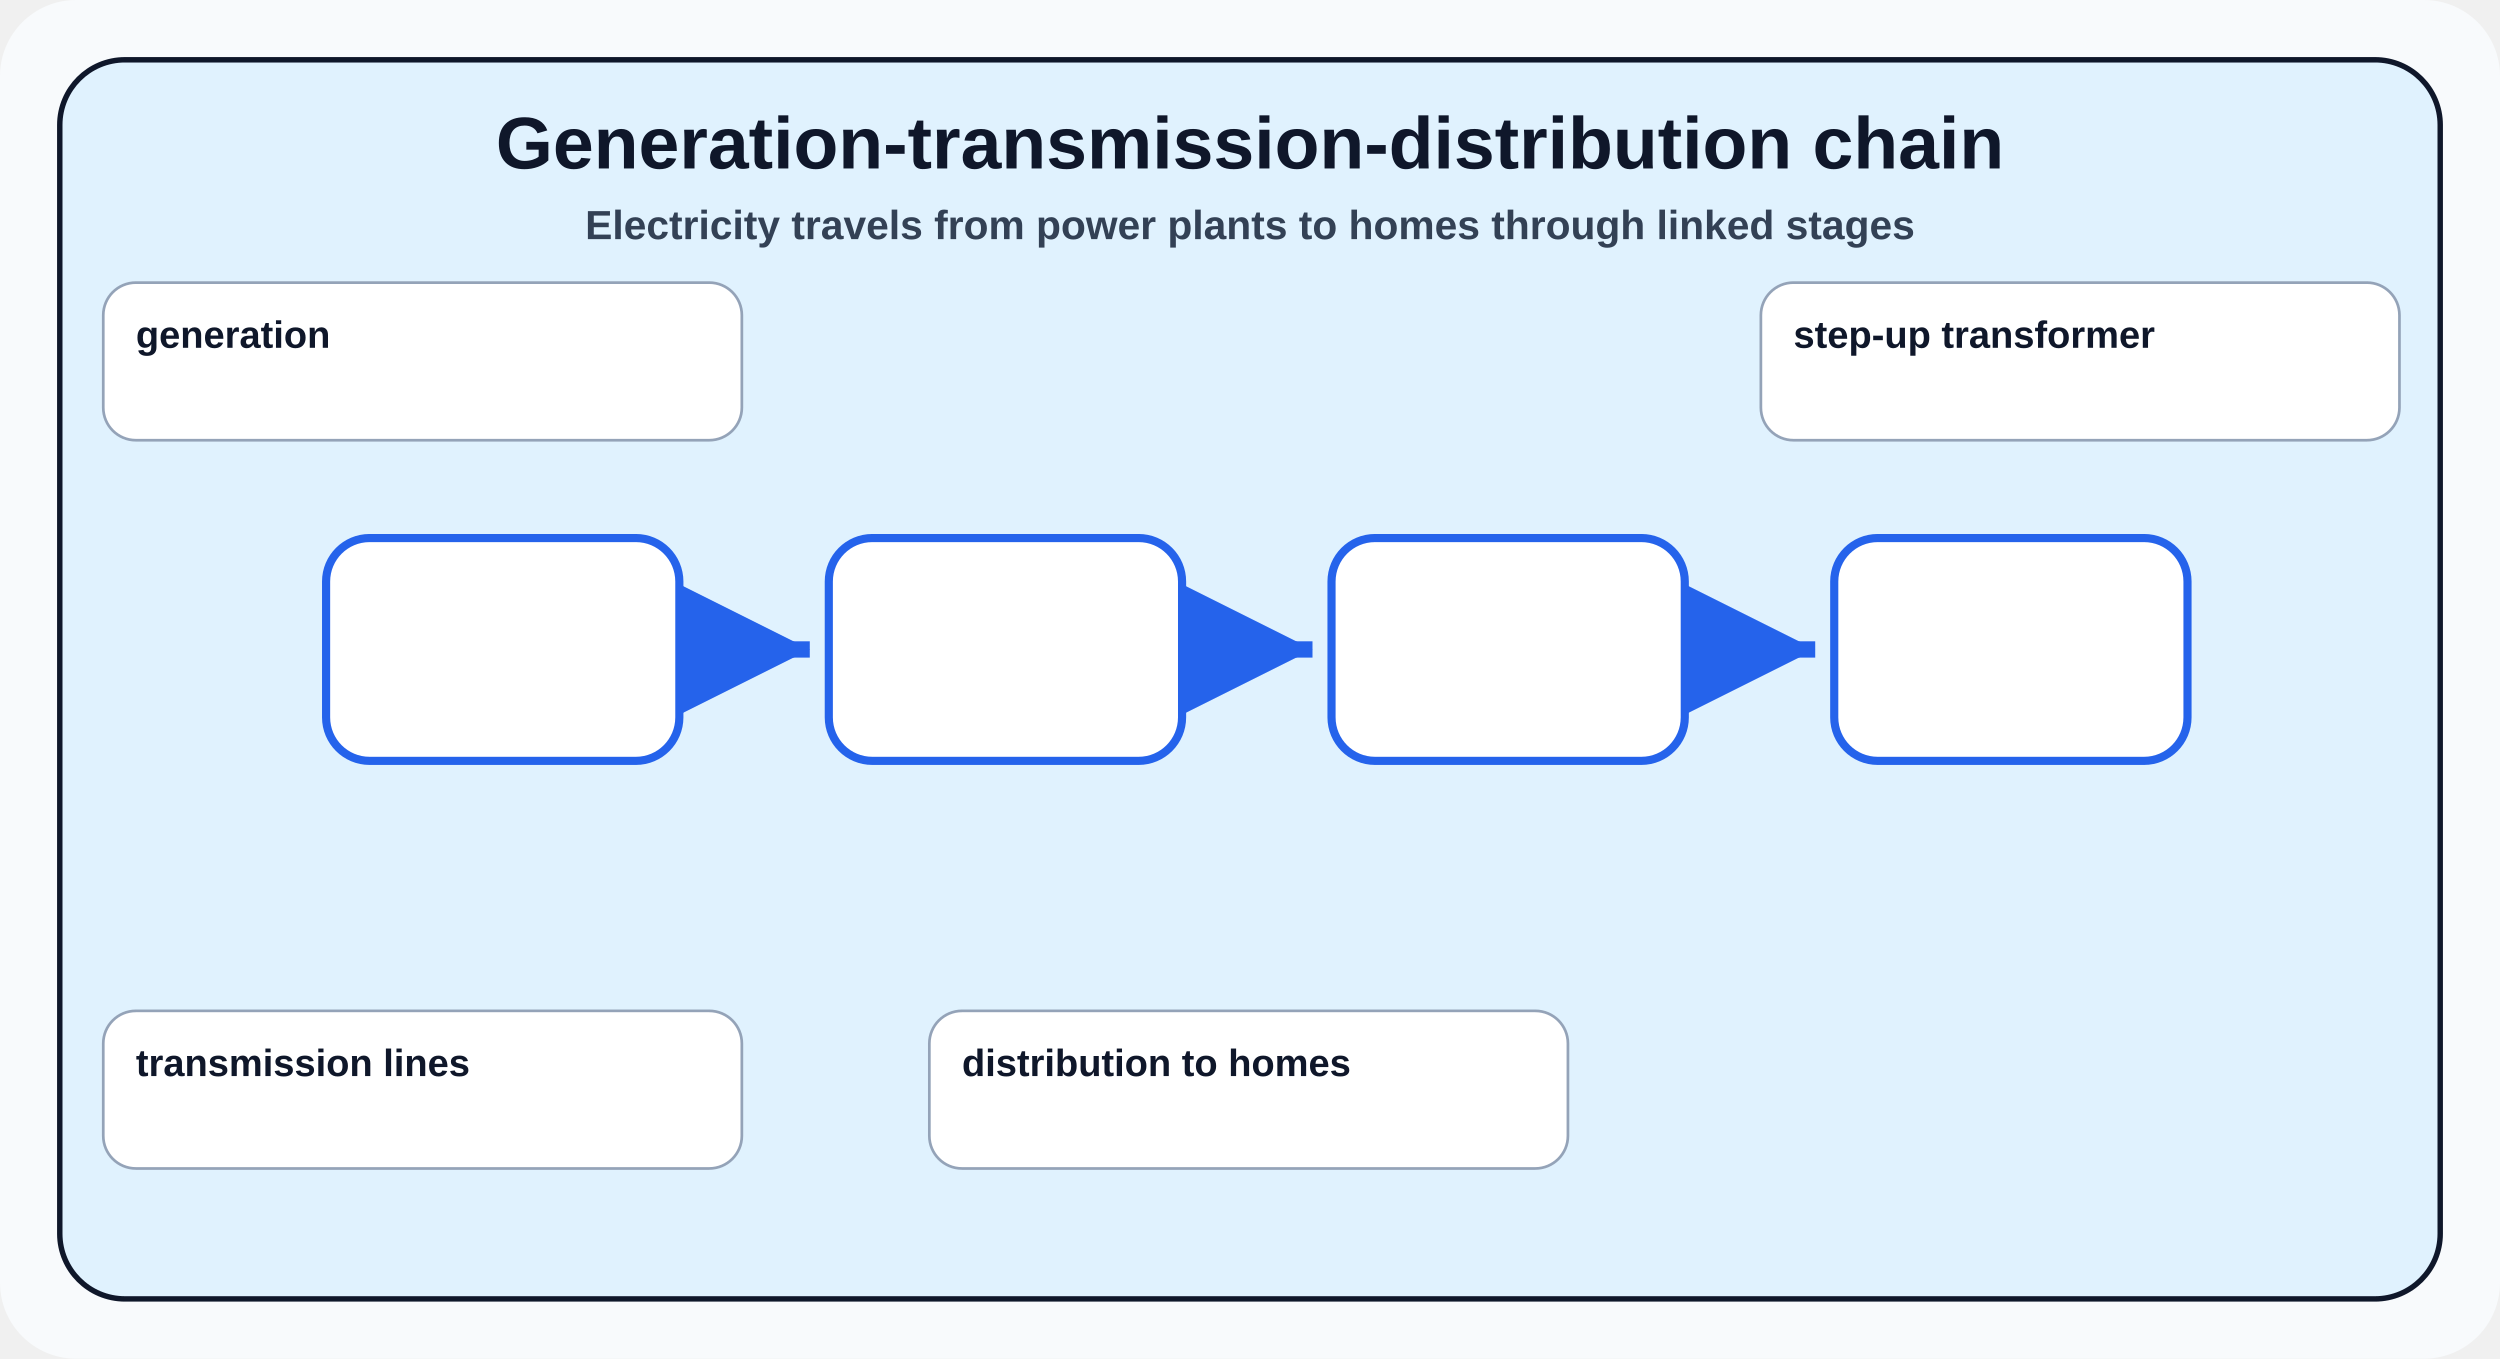
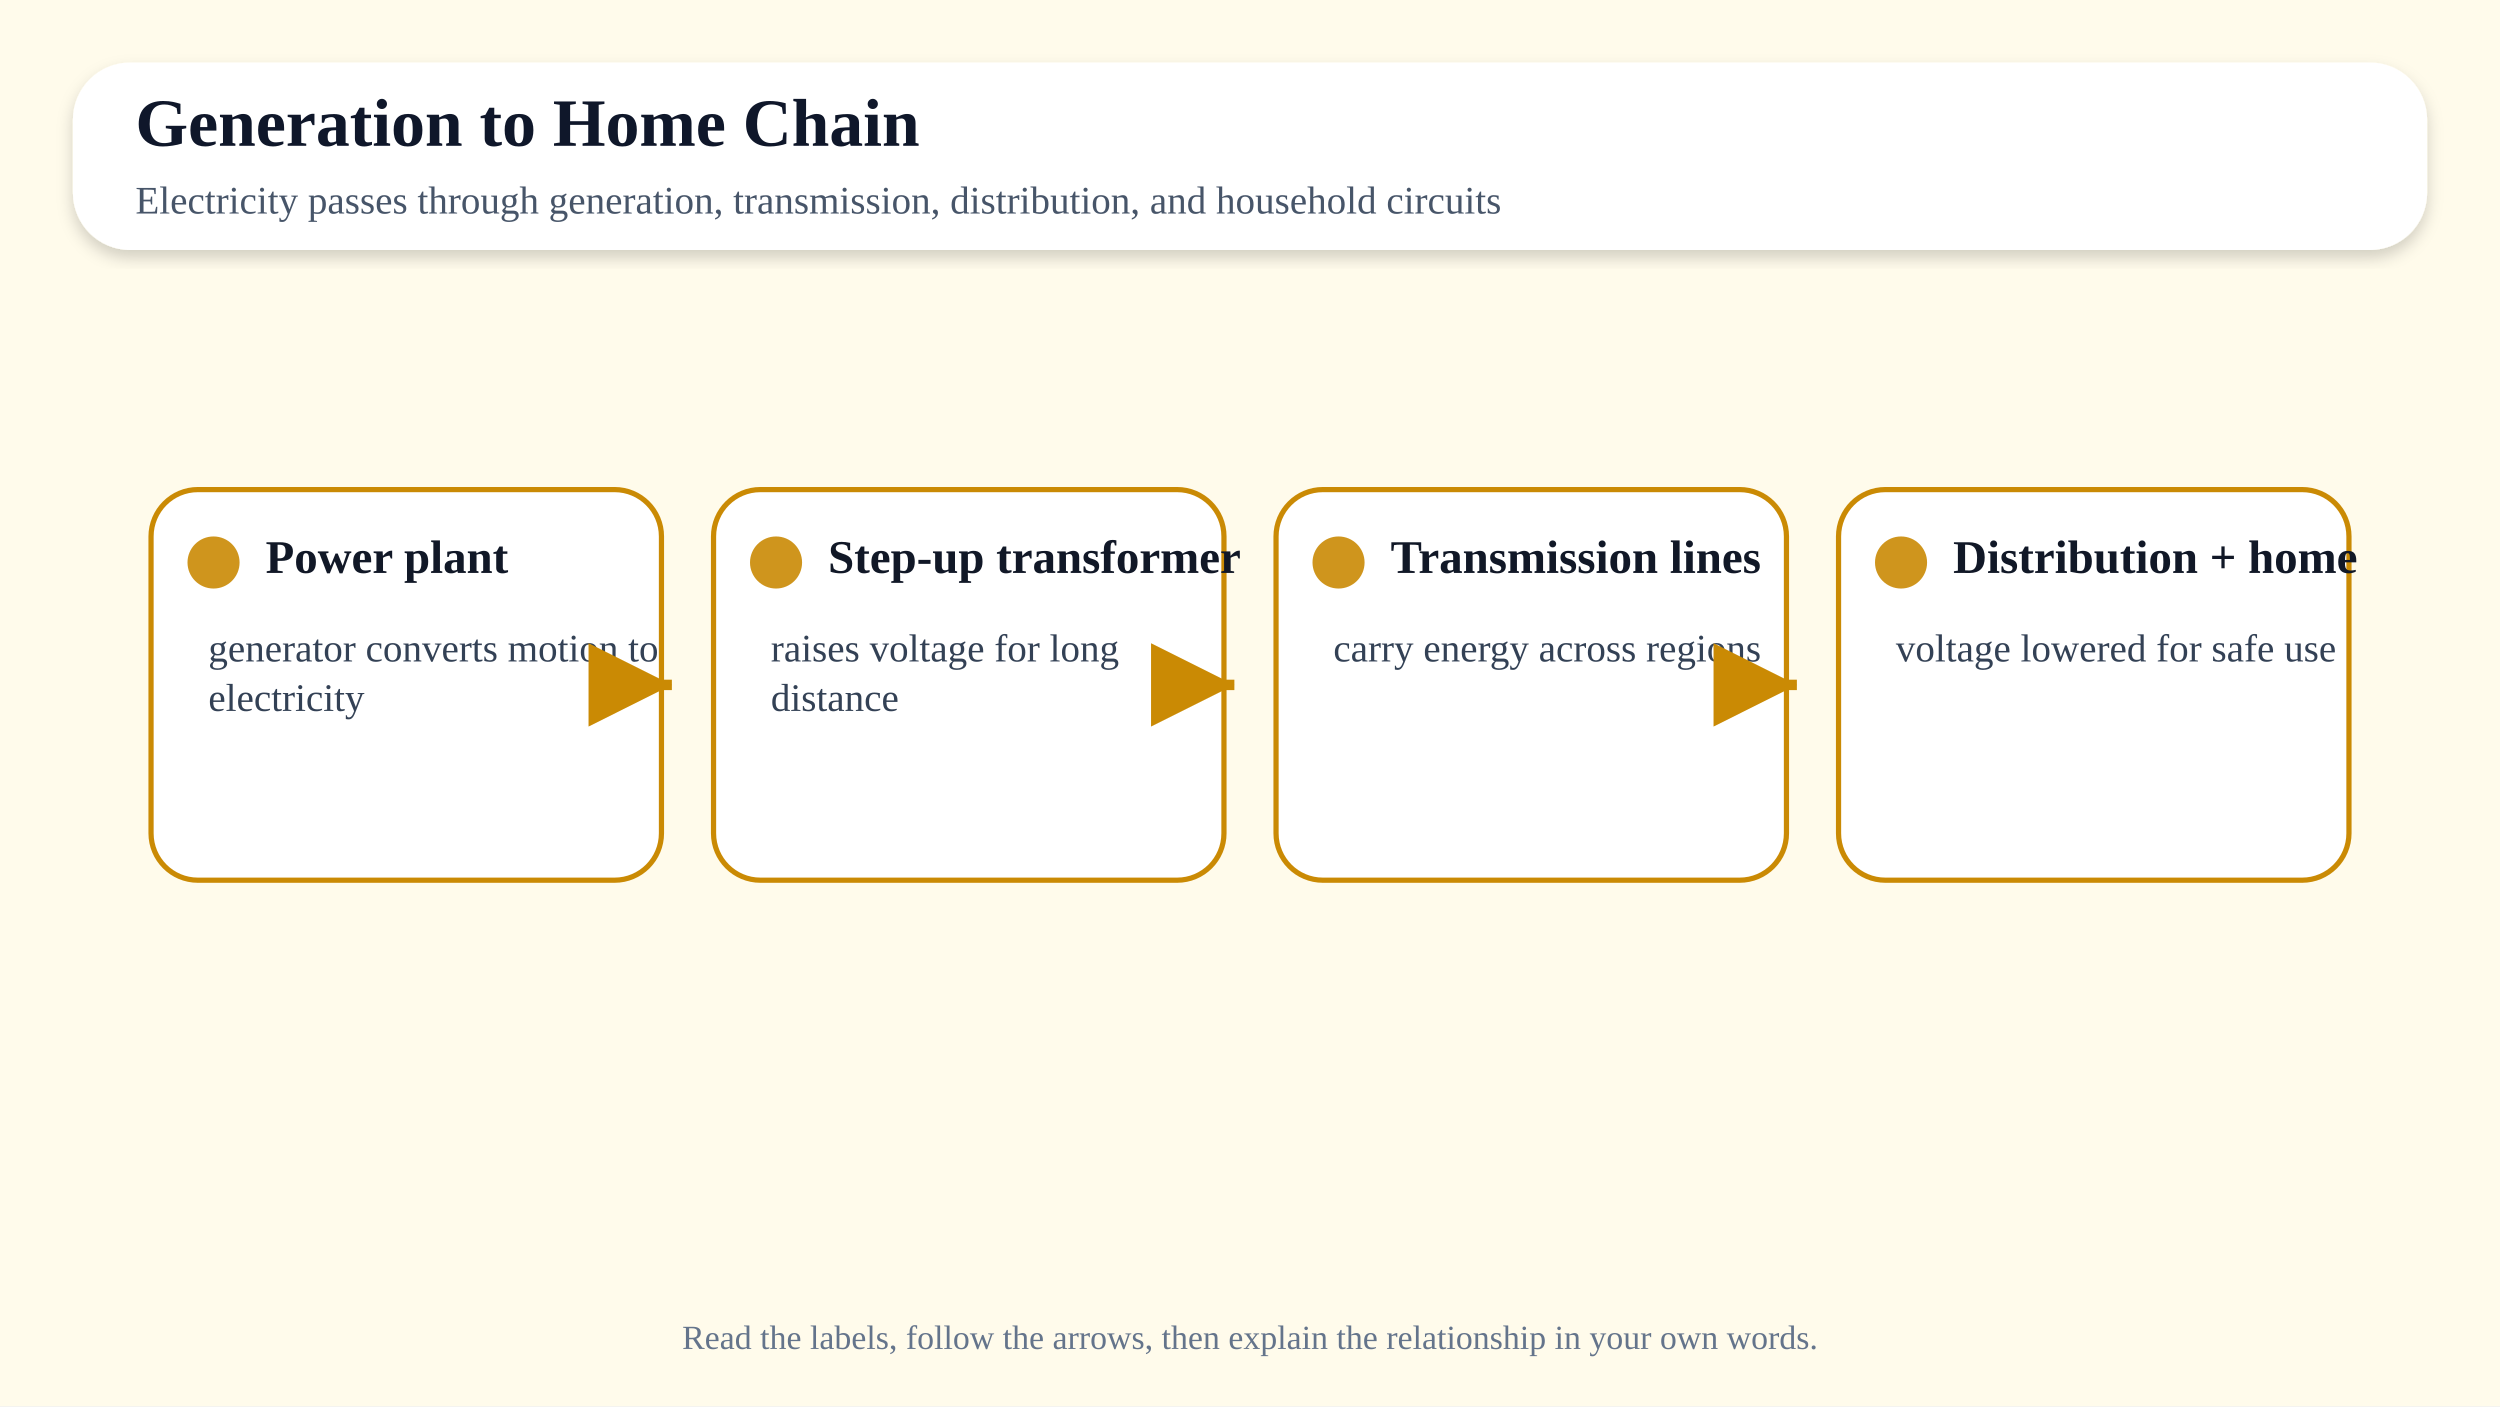
- <svg xmlns="http://www.w3.org/2000/svg" width="100%" height="500" viewBox="0 0 920 500" role="img" aria-labelledby="title desc">
-   <rect width="920" height="500" rx="28" fill="#f8fafc" />
-   <rect x="22" y="22" width="876" height="456" rx="24" fill="#e0f2fe" stroke="#0f172a" stroke-width="2" />
-   <text x="460" y="62" text-anchor="middle" font-family="Arial, sans-serif" font-size="27" font-weight="800" fill="#0f172a">Generation-transmission-distribution chain</text>
-   <text x="460" y="88" text-anchor="middle" font-family="Arial, sans-serif" font-size="15" font-weight="600" fill="#334155">Electricity travels from power plants to homes through linked stages</text>
+ <svg xmlns="http://www.w3.org/2000/svg" width="100%" height="540" viewBox="0 0 960 540" role="img" aria-label="Generation to Home Chain">
  <defs>
    <marker id="arrow" markerWidth="12" markerHeight="12" refX="10" refY="6" orient="auto">
-       <path d="M2 2 L10 6 L2 10 Z" fill="#2563eb" />
+       <path d="M2,2 L10,6 L2,10 Z" fill="#ca8a04" />
    </marker>
+     <filter id="shadow" x="-10%" y="-10%" width="120%" height="120%">
+       <feDropShadow dx="0" dy="3" stdDeviation="3" flood-opacity="0.18" />
+     </filter>
  </defs>
-   <rect x="120" y="198" width="130" height="82" rx="16" fill="#ffffff" stroke="#2563eb" stroke-width="3" />
-   <path d="M255 239 L298 239" stroke="#2563eb" stroke-width="6" marker-end="url(#arrow)" />
-   <rect x="305" y="198" width="130" height="82" rx="16" fill="#ffffff" stroke="#2563eb" stroke-width="3" />
-   <path d="M440 239 L483 239" stroke="#2563eb" stroke-width="6" marker-end="url(#arrow)" />
-   <rect x="490" y="198" width="130" height="82" rx="16" fill="#ffffff" stroke="#2563eb" stroke-width="3" />
-   <path d="M625 239 L668 239" stroke="#2563eb" stroke-width="6" marker-end="url(#arrow)" />
-   <rect x="675" y="198" width="130" height="82" rx="16" fill="#ffffff" stroke="#2563eb" stroke-width="3" />
-   <rect x="38" y="104" width="235" height="58" rx="12" fill="#ffffff" stroke="#94a3b8" />
-   <text x="50" y="128" text-anchor="start" font-family="Arial, sans-serif" font-size="14" font-weight="600" fill="#0f172a">generation</text>
-   <rect x="648" y="104" width="235" height="58" rx="12" fill="#ffffff" stroke="#94a3b8" />
-   <text x="660" y="128" text-anchor="start" font-family="Arial, sans-serif" font-size="14" font-weight="600" fill="#0f172a">step-up transformer</text>
-   <rect x="38" y="372" width="235" height="58" rx="12" fill="#ffffff" stroke="#94a3b8" />
-   <text x="50" y="396" text-anchor="start" font-family="Arial, sans-serif" font-size="14" font-weight="600" fill="#0f172a">transmission lines</text>
-   <rect x="342" y="372" width="235" height="58" rx="12" fill="#ffffff" stroke="#94a3b8" />
-   <text x="354" y="396" text-anchor="start" font-family="Arial, sans-serif" font-size="14" font-weight="600" fill="#0f172a">distribution to homes</text>
+   <rect width="960" height="540" fill="#fffbeb" />
+   <rect x="28" y="24" width="904" height="72" rx="22" fill="white" filter="url(#shadow)" />
+   <text x="52" y="56" font-size="26" font-weight="800" fill="#0f172a">Generation to Home Chain</text>
+   <text x="52" y="82" font-size="15" font-weight="500" fill="#475569">Electricity passes through generation, transmission, distribution, and household circuits</text>
+   <rect x="58" y="188" width="196" height="150" rx="18" fill="white" stroke="#ca8a04" stroke-width="2" />
+   <circle cx="82" cy="216" r="10" fill="#ca8a04" opacity="0.9" />
+   <text x="102" y="220" font-size="18" fill="#111827" font-weight="700" text-anchor="start">Power plant</text>
+   <text x="80" y="254" font-size="15" fill="#334155" font-weight="500" text-anchor="start">generator converts motion to</text>
+   <text x="80" y="273" font-size="15" fill="#334155" font-weight="500" text-anchor="start">electricity</text>
+   <line x1="254" y1="263" x2="258" y2="263" stroke="#ca8a04" stroke-width="4" marker-end="url(#arrow)" />
+   <rect x="274" y="188" width="196" height="150" rx="18" fill="white" stroke="#ca8a04" stroke-width="2" />
+   <circle cx="298" cy="216" r="10" fill="#ca8a04" opacity="0.9" />
+   <text x="318" y="220" font-size="18" fill="#111827" font-weight="700" text-anchor="start">Step-up transformer</text>
+   <text x="296" y="254" font-size="15" fill="#334155" font-weight="500" text-anchor="start">raises voltage for long</text>
+   <text x="296" y="273" font-size="15" fill="#334155" font-weight="500" text-anchor="start">distance</text>
+   <line x1="470" y1="263" x2="474" y2="263" stroke="#ca8a04" stroke-width="4" marker-end="url(#arrow)" />
+   <rect x="490" y="188" width="196" height="150" rx="18" fill="white" stroke="#ca8a04" stroke-width="2" />
+   <circle cx="514" cy="216" r="10" fill="#ca8a04" opacity="0.9" />
+   <text x="534" y="220" font-size="18" fill="#111827" font-weight="700" text-anchor="start">Transmission lines</text>
+   <text x="512" y="254" font-size="15" fill="#334155" font-weight="500" text-anchor="start">carry energy across regions</text>
+   <line x1="686" y1="263" x2="690" y2="263" stroke="#ca8a04" stroke-width="4" marker-end="url(#arrow)" />
+   <rect x="706" y="188" width="196" height="150" rx="18" fill="white" stroke="#ca8a04" stroke-width="2" />
+   <circle cx="730" cy="216" r="10" fill="#ca8a04" opacity="0.9" />
+   <text x="750" y="220" font-size="18" fill="#111827" font-weight="700" text-anchor="start">Distribution + home</text>
+   <text x="728" y="254" font-size="15" fill="#334155" font-weight="500" text-anchor="start">voltage lowered for safe use</text>
+   <text x="480" y="518" text-anchor="middle" font-size="13" fill="#64748b">Read the labels, follow the arrows, then explain the relationship in your own words.</text>
</svg>
